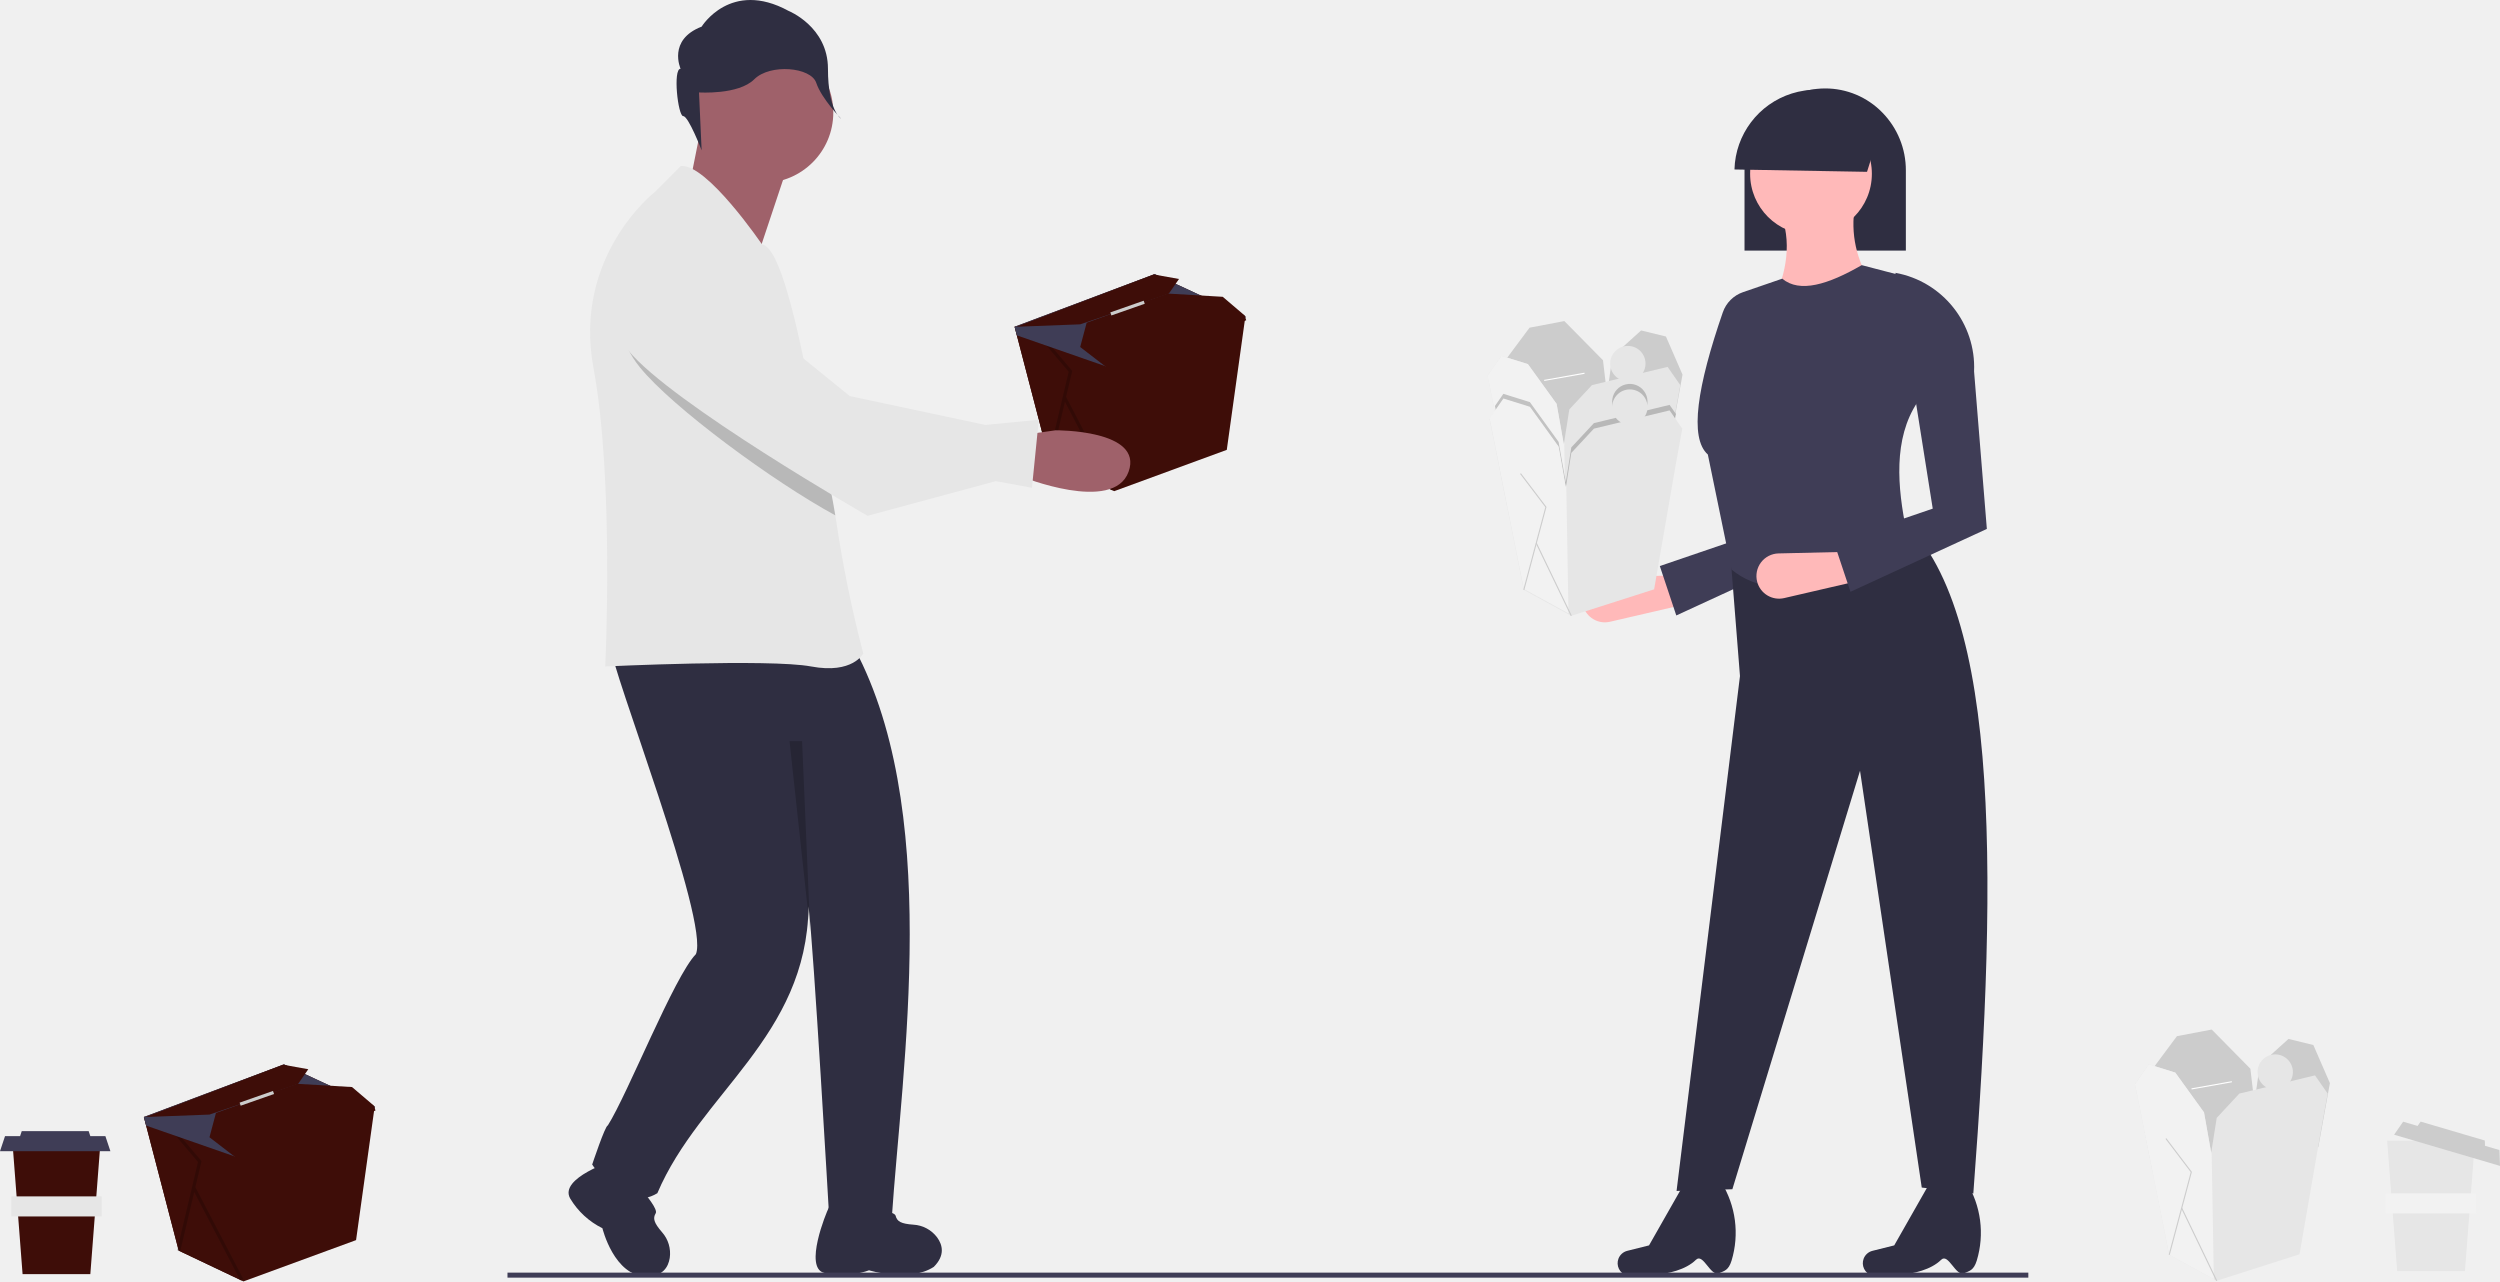
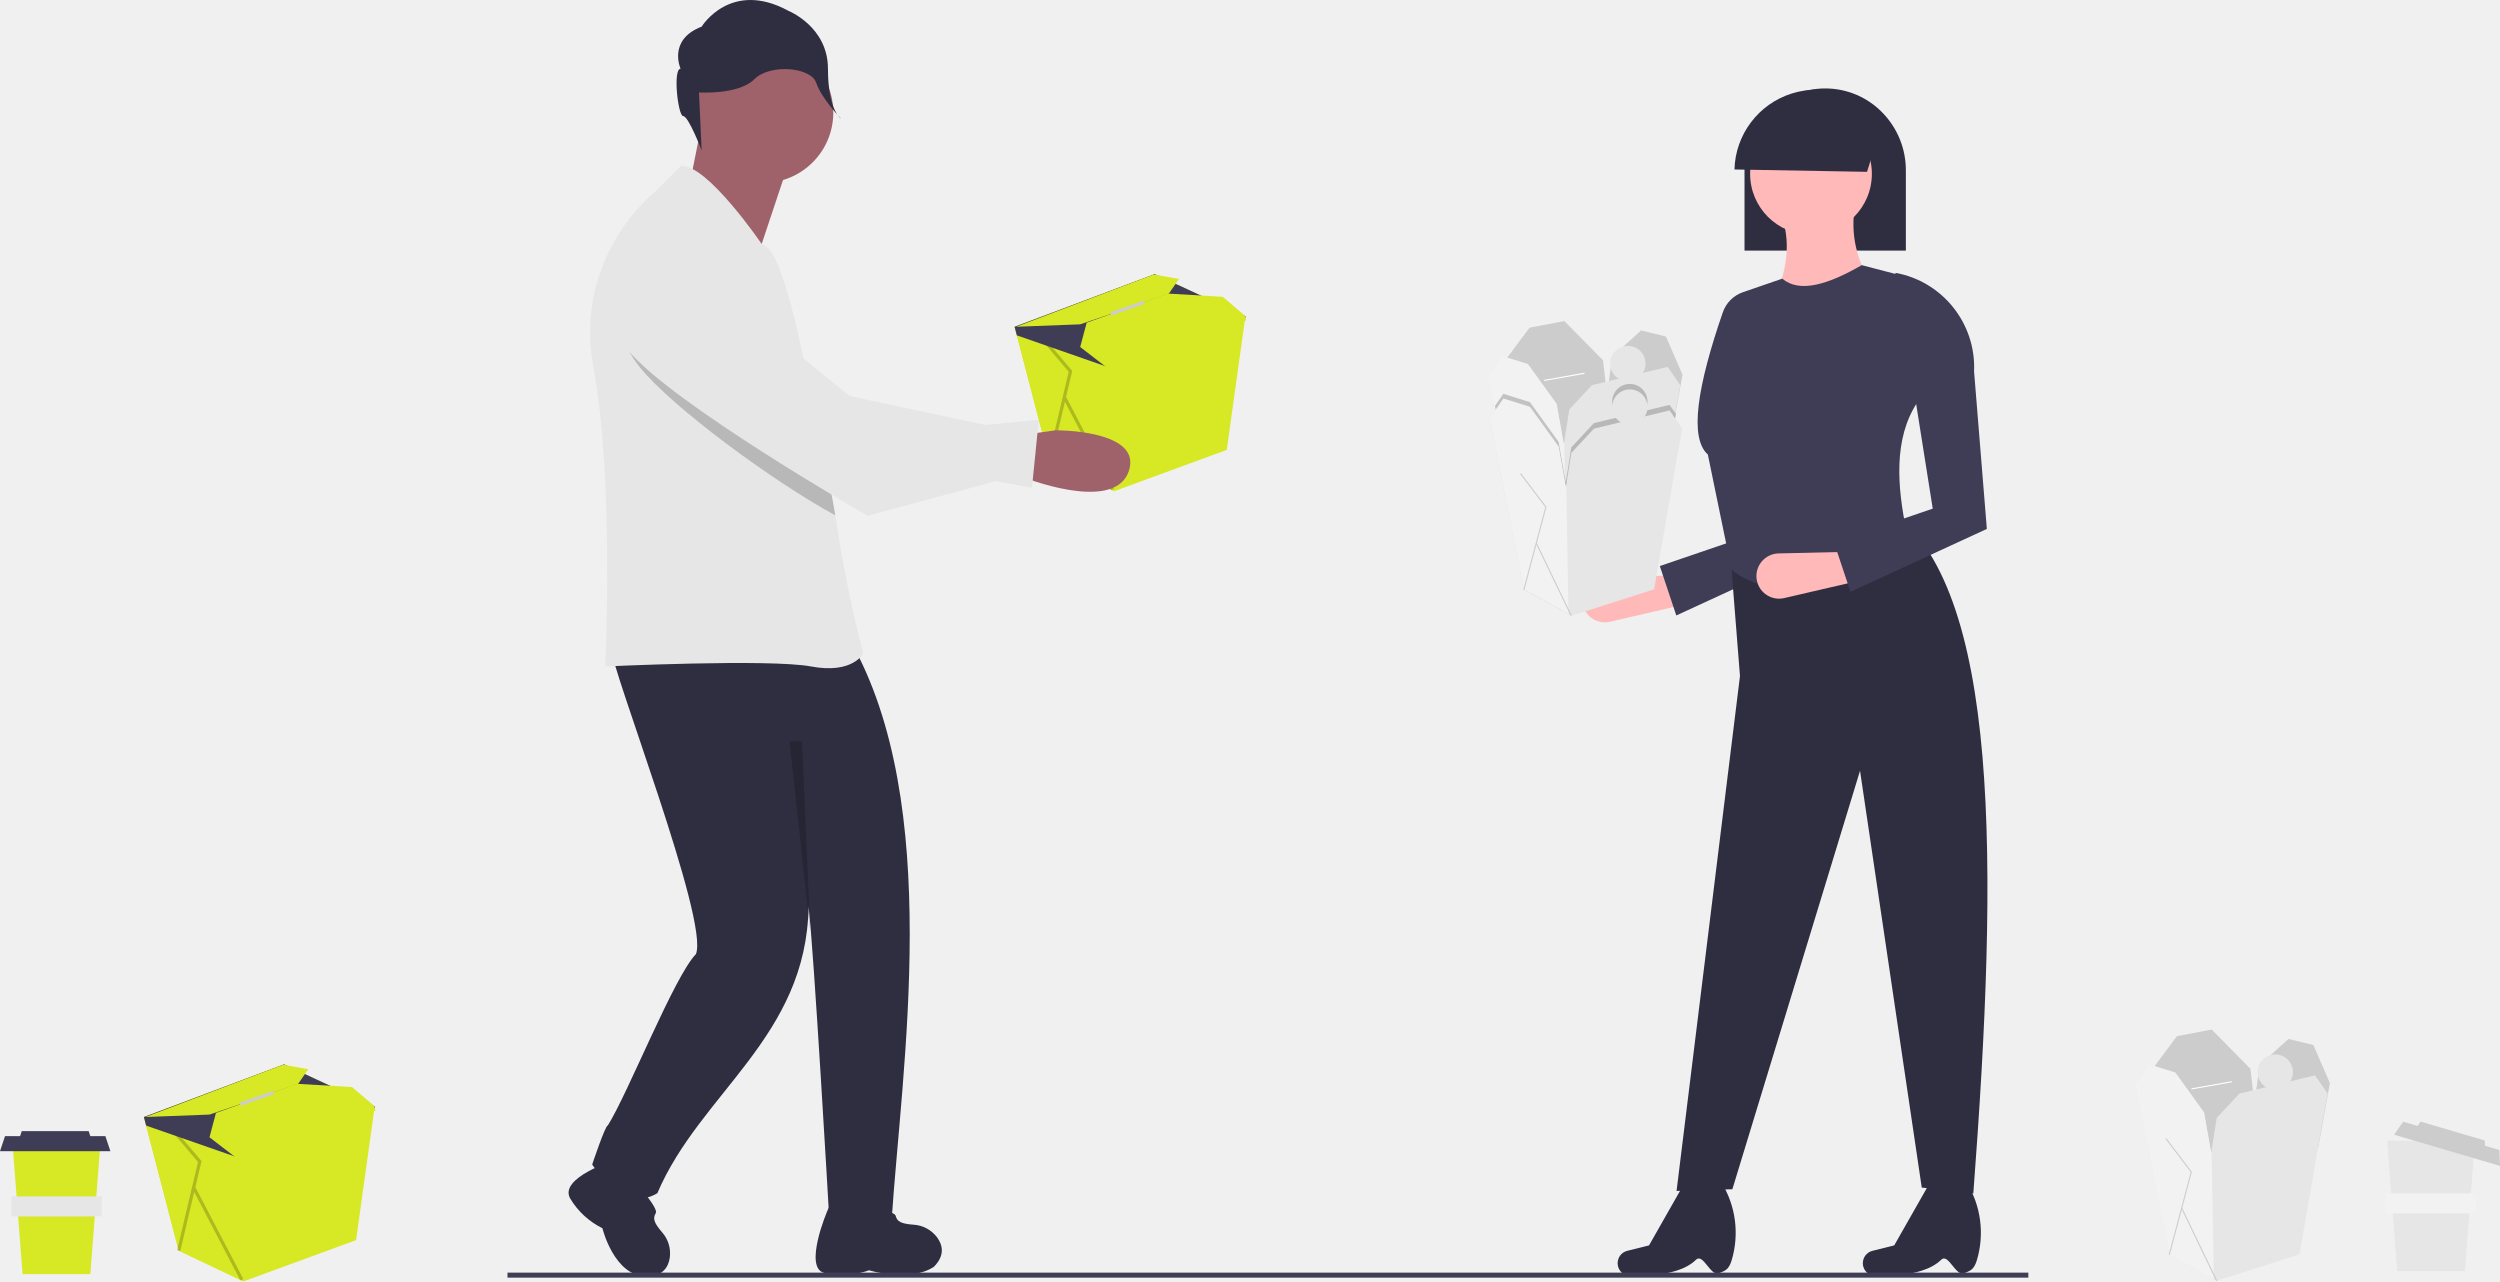
<svg xmlns="http://www.w3.org/2000/svg" data-name="Layer 1" width="996.312" height="510.676" viewBox="0 0 996.312 510.676">
-   <polygon points="496.326 126.028 496.3 126.202 496.229 126.705 488.902 179.283 444.038 195.744 443.335 195.408 418.217 183.479 405.229 133.645 404.339 130.224 404.61 130.12 460.176 109.244 496.293 126.008 496.326 126.028" fill="#3e0d08" />
-   <polygon points="443.335 195.408 418.217 183.479 404.339 130.224 404.61 130.12 440.811 145.393 443.335 195.408" fill="#3e0d08" />
+   <polygon points="496.326 126.028 496.3 126.202 496.229 126.705 488.902 179.283 444.038 195.744 443.335 195.408 418.217 183.479 405.229 133.645 404.339 130.224 404.61 130.12 460.176 109.244 496.293 126.008 496.326 126.028" fill="#d7e824" />
+   <polygon points="443.335 195.408 418.217 183.479 404.339 130.224 404.61 130.12 440.811 145.393 443.335 195.408" fill="#d7e824" />
  <polygon points="443.965 194.8 424.859 158.186 427.313 147.806 415.756 134.197 414.772 135.033 425.906 148.144 417.589 183.33 418.846 183.628 424.405 160.107 442.82 195.397 443.965 194.8" opacity="0.2" />
  <polygon points="496.326 126.673 496.229 126.705 440.811 146.039 405.229 133.645 404.339 130.224 404.61 130.12 460.176 109.244 496.293 126.008 496.3 126.202 496.326 126.673" fill="#3f3d56" />
-   <polygon points="441.779 147.007 430.482 138.293 433.064 128.61 465.34 116.99 487.288 118.281 496.003 125.705 496.648 127.641 441.779 147.007" fill="#3e0d08" />
-   <polygon points="404.984 130.224 430.482 129.255 444.295 124.567 465.831 116.99 469.859 111.181 459.809 109.382 404.984 130.224" fill="#3e0d08" />
+   <polygon points="441.779 147.007 430.482 138.293 433.064 128.61 465.34 116.99 487.288 118.281 496.003 125.705 496.648 127.641 441.779 147.007" fill="#d7e824" />
+   <polygon points="404.984 130.224 430.482 129.255 444.295 124.567 465.831 116.99 469.859 111.181 459.809 109.382 404.984 130.224" fill="#d7e824" />
  <rect x="544.15" y="316.795" width="14.09" height="1.291" transform="translate(-175.8629 5.76571) rotate(-19.33759)" fill="#ccc" />
  <polygon points="280.668 44.344 274.435 75.507 303.521 97.322 317.026 56.809 280.668 44.344" fill="#9f616a" />
  <circle cx="304.041" cy="44.863" r="28.047" fill="#9f616a" />
  <path d="M345.116,452.035c.128,9.049,39.539,109.757,34.067,122.871-8.626,8.817-27.18,55.747-35.106,68.267-1.038-.001-6.232,15.581-6.232,15.581s12.465,19.737,25.97,11.427c16.98-39.937,59.506-62.211,60.257-114.263,2.053,16.443,8.112,121.989,8.112,121.989s-1.162.493,25,3c4.062-61.258,20.66-165.475-16.5-230.949C429.258,444.764,345.116,452.035,345.116,452.035Z" transform="translate(-101.844 -194.6622)" fill="#2f2e41" />
  <path d="M432.181,675.852c-1.214,2.335-9.924,23.893-1.998,26.054,9.14,2.493,18-1,18-1s16,5,25.792-1.355c4.57-4.57,3.531-8.725,1.35-11.737a12.723,12.723,0,0,0-9.439-5.088c-4.969-.354-6.547-1.275-7.116-3.552C457.939,675.852,432.181,675.852,432.181,675.852Z" transform="translate(-101.844 -194.6622)" fill="#2f2e41" />
  <path d="M346.708,657.027s-22.327,7.05-17.626,15.276a30.913,30.913,0,0,0,12.838,11.839s4.656,19.196,17.582,19.196c6.463,0,8.666-3.672,9.254-7.344a12.723,12.723,0,0,0-3.077-10.272c-3.263-3.764-3.728-5.531-2.52-7.544C364.922,675.241,346.708,657.027,346.708,657.027Z" transform="translate(-101.844 -194.6622)" fill="#2f2e41" />
  <path d="M445.883,455.076s-4.16,8.31-20.78,5.19c-16.62-3.11-82.06,0-82.06,0s3.63-74.27-4.68-118.94,24.41-70.12,24.41-70.12l10.39-10.39c10.39-1.03,32.33,31.21,32.33,31.21,7.22,1.21,13.96,31.9,19.71,60.94.34,1.66.66,3.3.98,4.94,2.65,13.54,6.34,28.61,8.55,42.14.16.96.31,1.91.45,2.86A494.563,494.563,0,0,0,445.883,455.076Z" transform="translate(-101.844 -194.6622)" fill="#e6e6e6" />
  <path d="M373.073,222.061s-5.244-11.537,8.39-16.78c0,0,11.537-18.878,34.61-6.293,0,0,15.732,6.293,15.732,23.073s5.244,19.927,5.244,19.927-7.809-8.011-9.907-14.304-18.41-7.72-24.703-1.428-22.024,5.244-22.024,5.244l1.049,23.073s-5.244-13.634-7.341-13.634S369.927,222.061,373.073,222.061Z" transform="translate(-101.844 -194.6622)" fill="#2f2e41" />
  <path d="M434.733,400.046c-24.78-13.47-64.92-43.01-77.87-58.99-17.07-21.05,1.55-37.05,1.55-37.05,21.11-13.32,46.35,32.38,46.35,32.38l20.44,16.58c.34,1.66.66,3.3.98,4.94C428.833,371.446,432.523,386.516,434.733,400.046Z" transform="translate(-101.844 -194.6622)" opacity="0.2" />
  <path d="M508.706,384.524s36.84,14.956,42.903-1.856-29.086-16.523-29.086-16.523l-13.799,1.955Z" transform="translate(-101.844 -194.6622)" fill="#9f616a" />
  <path d="M353.691,297.165s-18.611,16.009-1.553,37.052,95.451,66.004,95.451,66.004l51.064-13.804,14.451,2.644,2.724-27.131-21.289,2.078L440.497,352.503l-34.46-27.961S374.795,283.852,353.691,297.165Z" transform="translate(-101.844 -194.6622)" fill="#e6e6e6" />
  <polygon points="319.646 295.362 322.902 371.443 314.646 295.362 319.646 295.362" opacity="0.2" />
  <path d="M773.026,435.601l-29.558,6.849a9.017,9.017,0,0,1-10.759-6.5v0a9.017,9.017,0,0,1,8.514-11.3l28.551-.664Z" transform="translate(-101.844 -194.6622)" fill="#ffb9b9" />
  <path d="M769.887,439.939l-6.565-19.694L802.678,406.802l-10.445-91.986h0c18.806,3.419,27.757,18.208,26.918,37.304l5.091,62.769Z" transform="translate(-101.844 -194.6622)" fill="#3f3d56" />
  <path d="M797.079,294.536h64.298V262.56a32.8,32.8,0,0,0-9.417-23.088,31.691,31.691,0,0,0-22.734-9.566,32.199,32.199,0,0,0-32.137,31.8c-.005.293-.01.571-.01.854Z" transform="translate(-101.844 -194.6622)" fill="#2f2e41" />
  <path d="M888.262,670.292l-20.554-2.359L843.111,501.82,792.233,668.608l-22.238.674,25.271-205.199L791.559,417.247l63.009-19.88C899.194,428.521,898.271,538.555,888.262,670.292Z" transform="translate(-101.844 -194.6622)" fill="#2f2e41" />
  <circle cx="721.725" cy="69.275" r="24.26" fill="#ffb9b9" />
  <path d="M847.829,307.74l-41.107,10.782c6.926-13.319,9.142-25.753,5.391-37.064l28.977-4.717A42.278,42.278,0,0,0,847.829,307.74Z" transform="translate(-101.844 -194.6622)" fill="#ffb9b9" />
  <path d="M861.643,406.465c-23.056,14.663-49.914,31.507-69.747,15.162l-9.434-45.824c-7.499-6.679-4.173-27.288,5.964-56.664a12.994,12.994,0,0,1,8.055-8.046l15.632-5.374c6.928,5.826,18.284,2.351,31.673-5.391l15.499,4.043,6.739,50.542C856.296,369.487,857.995,388.894,861.643,406.465Z" transform="translate(-101.844 -194.6622)" fill="#3f3d56" />
  <path d="M842.436,426.166l-29.558,6.849a9.017,9.017,0,0,1-10.759-6.5v0a9.017,9.017,0,0,1,8.514-11.3l28.551-.664Z" transform="translate(-101.844 -194.6622)" fill="#ffb9b9" />
  <path d="M884.69,702.051c-3.452,1.575-6.344-8.189-9.255-5.327-8.145,8.004-27.683,6.21-27.683,6.21a5.091,5.091,0,0,1-3.209-6.635h0a5.091,5.091,0,0,1,3.532-3.152l8.662-2.165,13.6-23.918,14.822-1.876.374.612a38.217,38.217,0,0,1,4.095,31.25C888.396,700.999,886.718,701.125,884.69,702.051Z" transform="translate(-101.844 -194.6622)" fill="#2f2e41" />
  <path d="M786.976,702.051c-3.452,1.575-6.344-8.189-9.255-5.327-8.145,8.004-27.683,6.21-27.683,6.21a5.091,5.091,0,0,1-3.209-6.635h0a5.091,5.091,0,0,1,3.532-3.152l8.662-2.165,13.6-23.918,14.822-1.876.374.612a38.217,38.217,0,0,1,4.095,31.25C790.682,700.999,789.004,701.125,786.976,702.051Z" transform="translate(-101.844 -194.6622)" fill="#2f2e41" />
  <path d="M852.009,243.703l-6.11,19.44-52.826-.939a32.656,32.656,0,0,1,58.936-18.501Z" transform="translate(-101.844 -194.6622)" fill="#2f2e41" />
  <path d="M839.298,430.504l-6.565-19.694,39.355-13.443-14.887-93.979h0a38.237,38.237,0,0,1,31.36,39.297l5.091,62.769Z" transform="translate(-101.844 -194.6622)" fill="#3f3d56" />
  <polygon points="643.455 182.748 602.522 191.551 594.159 151.278 609.564 130.591 623.428 127.95 638.833 143.575 643.455 182.748" fill="#ccc" />
  <polygon points="624.529 184.504 599.879 184.504 596.519 167.914 592.839 149.734 598.339 141.814 608.909 145.114 620.349 160.964 623.219 177.114 623.419 178.264 624.529 184.504" fill="#e6e6e6" />
  <polygon points="665.902 174.825 637.513 178.126 642.575 142.035 654.018 131.691 663.921 134.112 670.524 149.297 665.902 174.825" fill="#ccc" />
  <polygon points="669.639 153.474 666.999 168.004 658.419 217.514 625.409 228.084 624.269 227.464 606.479 217.734 596.469 167.894 596.519 167.914 622.989 178.564 623.219 177.114 623.379 176.064 625.409 163.164 634.429 153.474 664.579 146.214 669.639 153.474" fill="#e6e6e6" />
  <circle cx="648.737" cy="144.896" r="7.042" fill="#e6e6e6" />
  <rect x="717.114" y="344.619" width="16.318" height="0.44" transform="translate(-151.0674 -62.16848) rotate(-10.09713)" fill="#fff" />
  <polygon points="624.269 227.464 606.479 217.734 596.469 167.894 596.519 167.914 592.839 149.734 598.339 141.814 608.909 145.114 620.349 160.964 623.219 177.114 623.379 176.064 623.419 178.264 623.529 184.504 624.269 227.464" fill="#f2f2f2" />
  <polygon points="606.696 217.796 606.27 217.682 615.045 184.776 604.997 171.529 605.348 171.263 615.526 184.681 606.696 217.796" fill="#ccc" />
  <rect x="720.054" y="392.175" width="0.44" height="32.163" transform="translate(-207.6544 158.3469) rotate(-25.7187)" fill="#ccc" />
  <path d="M769.751,359.651l-1.653,9.131-.084.009-7.399,42.685-33.011,10.563-.198.095-.132-.275-18.596-10.163-.213-.057.114-.431L698.666,361.849l.051.02-1.098-5.418.821-1.182,2.537-3.653,10.563,3.301L722.984,370.762l.167.942,1.202,6.761.482,2.716,1.019,5.737.968-6.164.348-2.218.876-5.572,9.023-9.683,4.012-.966,2.793-.673,3.842-.924a7.042,7.042,0,1,1,9.655-2.326l9.848-2.372,2.427,3.484Z" transform="translate(-101.844 -194.6622)" opacity="0.2" />
  <polygon points="625.321 201.848 600.673 201.848 593.631 167.077 599.133 159.154 609.696 162.455 621.14 178.3 625.321 201.848" fill="#e6e6e6" />
  <polygon points="659.212 234.859 626.201 245.422 607.275 235.079 597.262 185.233 623.781 195.906 626.201 180.501 635.224 170.818 665.374 163.556 670.436 170.818 667.795 185.343 659.212 234.859" fill="#e6e6e6" />
  <circle cx="649.529" cy="162.235" r="7.042" fill="#e6e6e6" />
  <polygon points="625.079 244.464 607.289 234.734 597.279 184.894 597.329 184.914 593.649 166.734 599.149 158.814 609.719 162.114 621.159 177.964 624.029 194.114 624.189 193.064 624.229 195.264 624.339 201.504 625.079 244.464" fill="#f2f2f2" />
  <polygon points="607.488 235.135 607.063 235.022 615.838 202.115 605.789 188.868 606.14 188.602 616.319 202.021 607.488 235.135" fill="#ccc" />
  <rect x="720.847" y="409.514" width="0.44" height="32.163" transform="translate(-215.1006 160.4085) rotate(-25.7187)" fill="#ccc" />
  <polygon points="901.455 465.094 860.522 473.897 852.159 433.624 867.564 412.937 881.428 410.296 896.833 425.921 901.455 465.094" fill="#ccc" />
  <polygon points="882.529 466.85 857.879 466.85 854.519 450.26 850.839 432.08 856.339 424.16 866.909 427.46 878.349 443.31 881.219 459.46 881.419 460.61 882.529 466.85" fill="#e6e6e6" />
  <polygon points="923.902 457.171 895.513 460.473 900.575 424.381 912.018 414.038 921.921 416.458 928.524 431.643 923.902 457.171" fill="#ccc" />
  <polygon points="927.639 435.82 924.999 450.35 916.419 499.86 883.409 510.43 882.269 509.81 864.479 500.08 854.469 450.24 854.519 450.26 880.989 460.91 881.219 459.46 881.379 458.41 883.409 445.51 892.429 435.82 922.579 428.56 927.639 435.82" fill="#e6e6e6" />
  <circle cx="906.737" cy="427.242" r="7.042" fill="#e6e6e6" />
  <rect x="975.114" y="626.966" width="16.318" height="0.44" transform="translate(-196.5717 -12.56361) rotate(-10.09713)" fill="#fff" />
  <polygon points="882.269 509.81 864.479 500.08 854.469 450.24 854.519 450.26 850.839 432.08 856.339 424.16 866.909 427.46 878.349 443.31 881.219 459.46 881.379 458.41 881.419 460.61 881.529 466.85 882.269 509.81" fill="#f2f2f2" />
  <polygon points="864.696 500.142 864.27 500.029 873.045 467.122 862.997 453.875 863.348 453.609 873.526 467.027 864.696 500.142" fill="#ccc" />
  <rect x="978.054" y="674.521" width="0.44" height="32.163" transform="translate(-304.6208 298.2773) rotate(-25.7187)" fill="#ccc" />
  <polygon points="982.339 506.59 955.339 506.59 951.339 454.59 986.339 454.59 982.339 506.59" fill="#e6e6e6" />
  <rect x="950.839" y="475.59" width="36" height="8" fill="#f2f2f2" />
  <polygon points="996.089 458.323 990.333 456.628 990.259 454.521 964.679 446.986 963.474 448.716 957.719 447.021 954.105 452.211 996.312 464.644 996.089 458.323" fill="#ccc" />
-   <polygon points="149.326 440.959 149.3 441.133 149.229 441.637 141.902 494.215 97.038 510.676 96.335 510.34 71.217 498.411 58.229 448.576 57.339 445.155 57.61 445.052 113.176 424.176 149.293 440.94 149.326 440.959" fill="#3e0d08" />
-   <polygon points="96.335 510.34 71.217 498.411 57.339 445.155 57.61 445.052 93.811 460.325 96.335 510.34" fill="#3e0d08" />
+   <polygon points="149.326 440.959 149.3 441.133 149.229 441.637 141.902 494.215 97.038 510.676 96.335 510.34 71.217 498.411 58.229 448.576 57.339 445.155 57.61 445.052 113.176 424.176 149.293 440.94 149.326 440.959" fill="#d7e824" />
+   <polygon points="96.335 510.34 71.217 498.411 57.339 445.155 57.61 445.052 93.811 460.325 96.335 510.34" fill="#d7e824" />
  <polygon points="96.965 509.731 77.859 473.117 80.313 462.738 68.756 449.128 67.772 449.964 78.906 463.076 70.589 498.262 71.846 498.559 77.405 475.039 95.82 510.329 96.965 509.731" opacity="0.2" />
  <polygon points="149.326 441.605 149.229 441.637 93.811 460.97 58.229 448.576 57.339 445.155 57.61 445.052 113.176 424.176 149.293 440.94 149.3 441.133 149.326 441.605" fill="#3f3d56" />
-   <polygon points="94.779 461.939 83.482 453.224 86.064 443.541 118.34 431.922 140.288 433.213 149.003 440.636 149.648 442.573 94.779 461.939" fill="#3e0d08" />
-   <polygon points="57.984 445.155 83.482 444.187 97.295 439.498 118.831 431.922 122.859 426.112 112.809 424.314 57.984 445.155" fill="#3e0d08" />
+   <polygon points="94.779 461.939 83.482 453.224 86.064 443.541 118.34 431.922 140.288 433.213 149.003 440.636 149.648 442.573 94.779 461.939" fill="#d7e824" />
+   <polygon points="57.984 445.155 83.482 444.187 97.295 439.498 118.831 431.922 122.859 426.112 112.809 424.314 57.984 445.155" fill="#d7e824" />
  <rect x="197.15" y="631.726" width="14.09" height="1.291" transform="translate(-299.7236 -91.37041) rotate(-19.33759)" fill="#ccc" />
-   <polygon points="36 507.786 9 507.786 5 455.786 40 455.786 36 507.786" fill="#3e0d08" />
+   <polygon points="36 507.786 9 507.786 5 455.786 40 455.786 36 507.786" fill="#d7e824" />
  <rect x="4.5" y="476.786" width="36" height="8" fill="#e6e6e6" />
  <polygon points="42 452.786 36 452.786 35.333 450.786 8.667 450.786 8 452.786 2 452.786 0 458.786 44 458.786 42 452.786" fill="#3f3d56" />
  <rect x="202.243" y="507.173" width="606.096" height="2" fill="#3f3d56" />
</svg>
